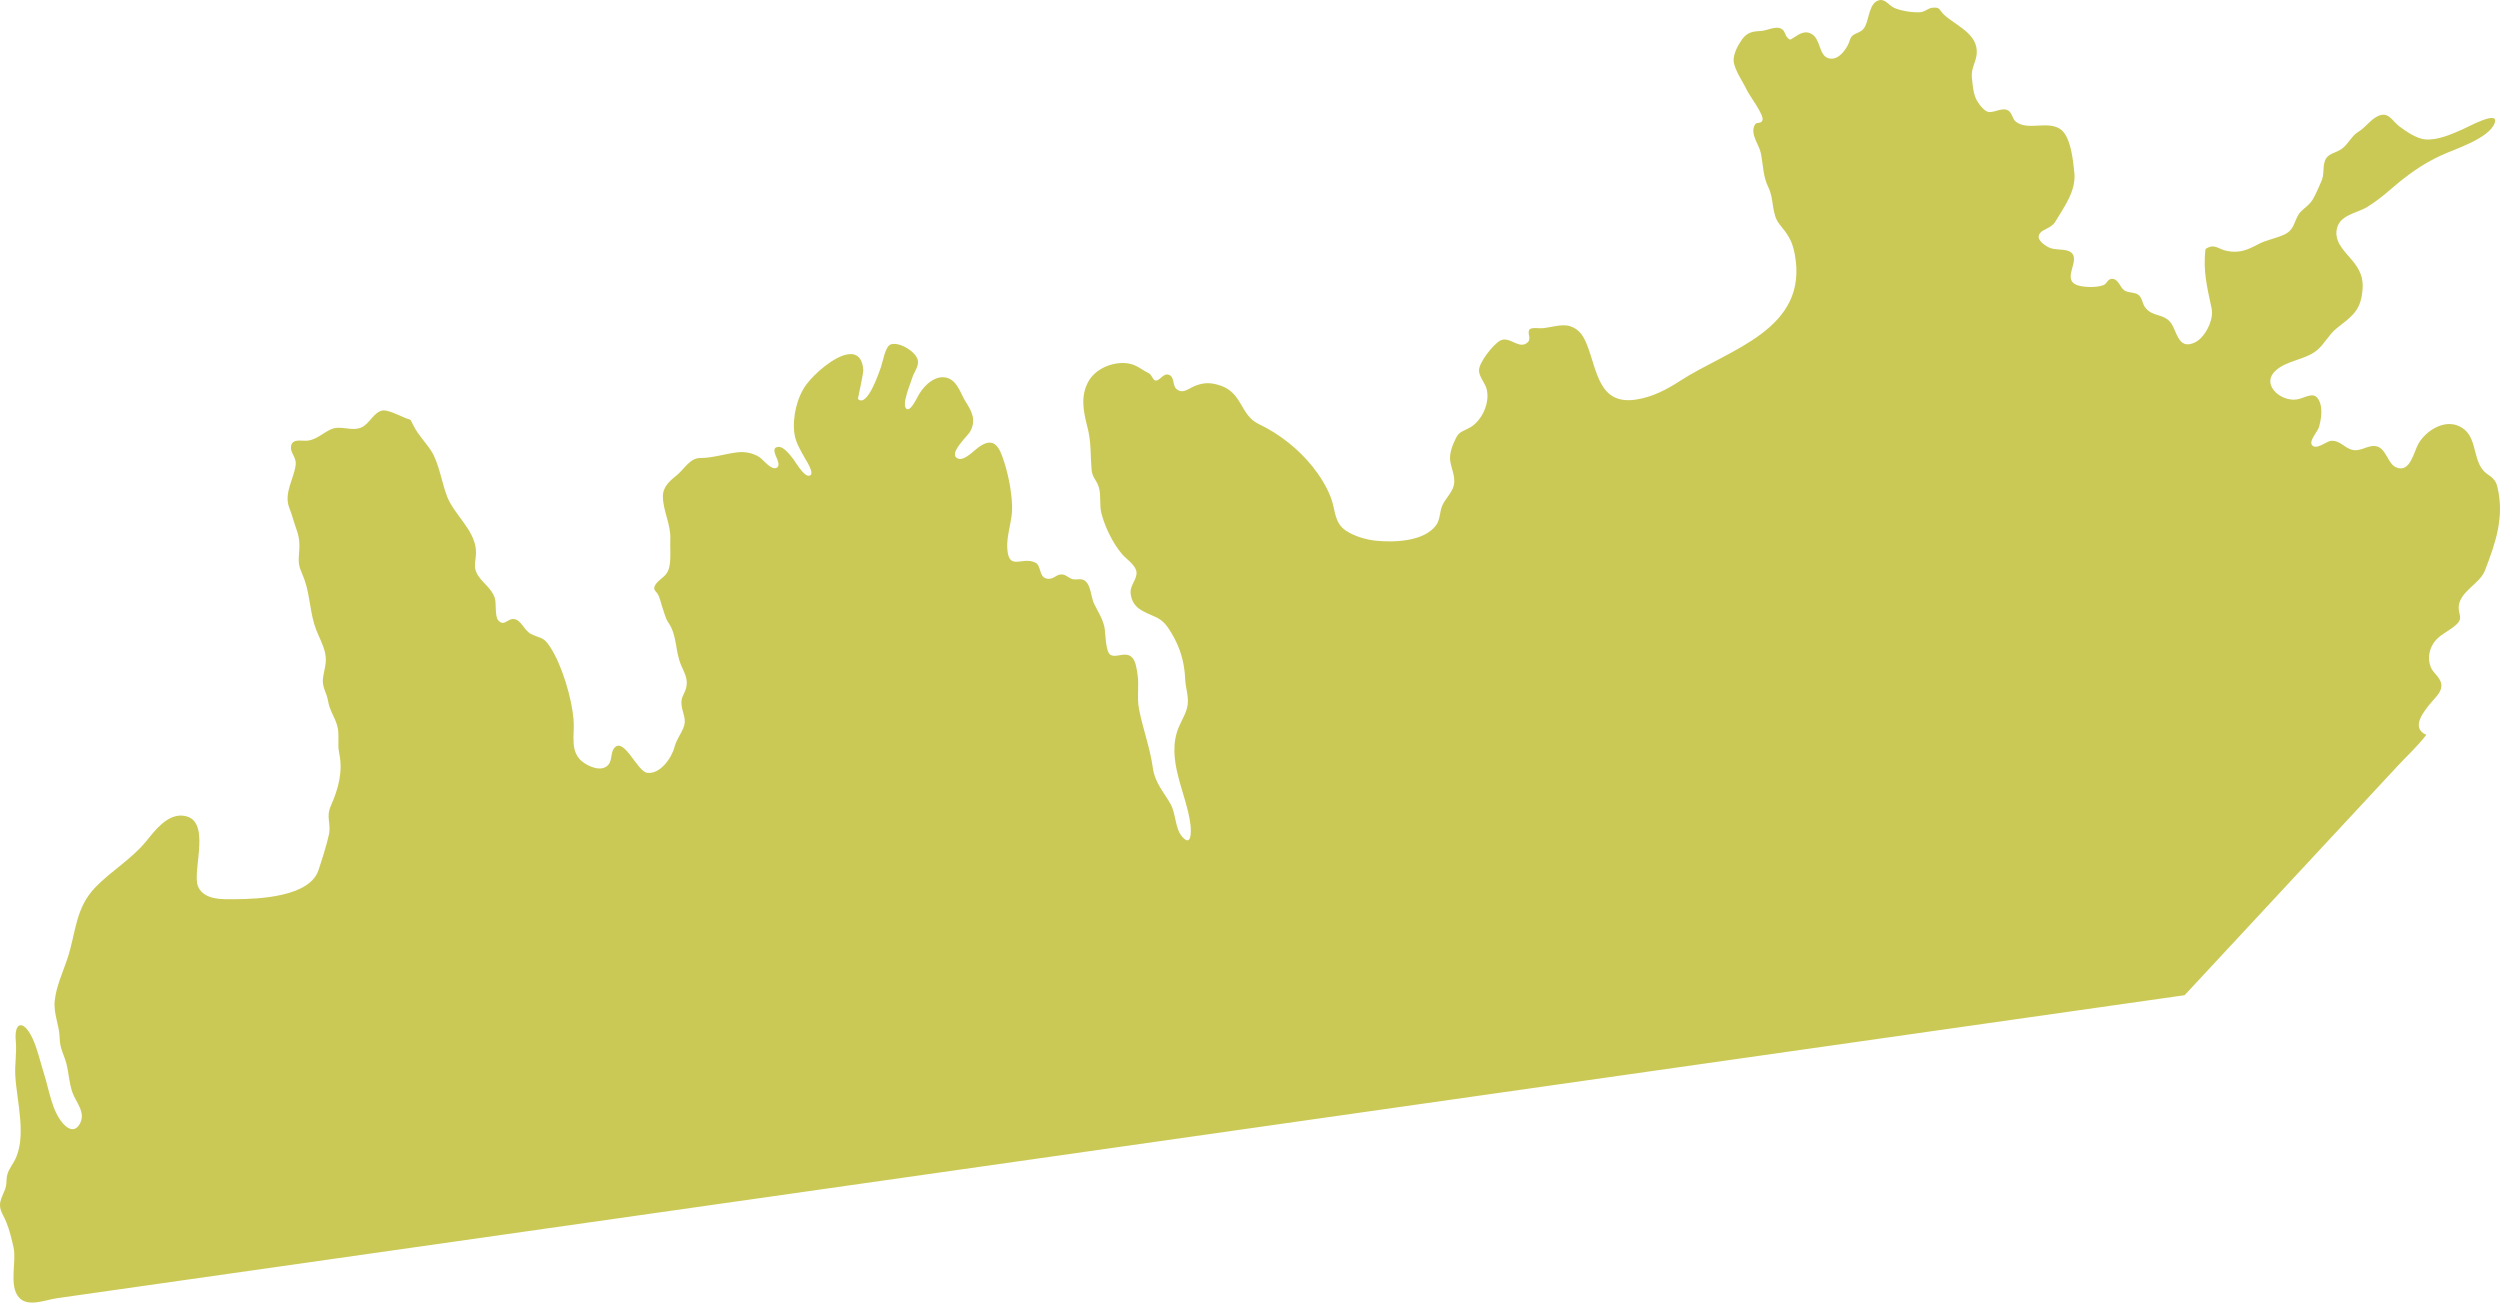
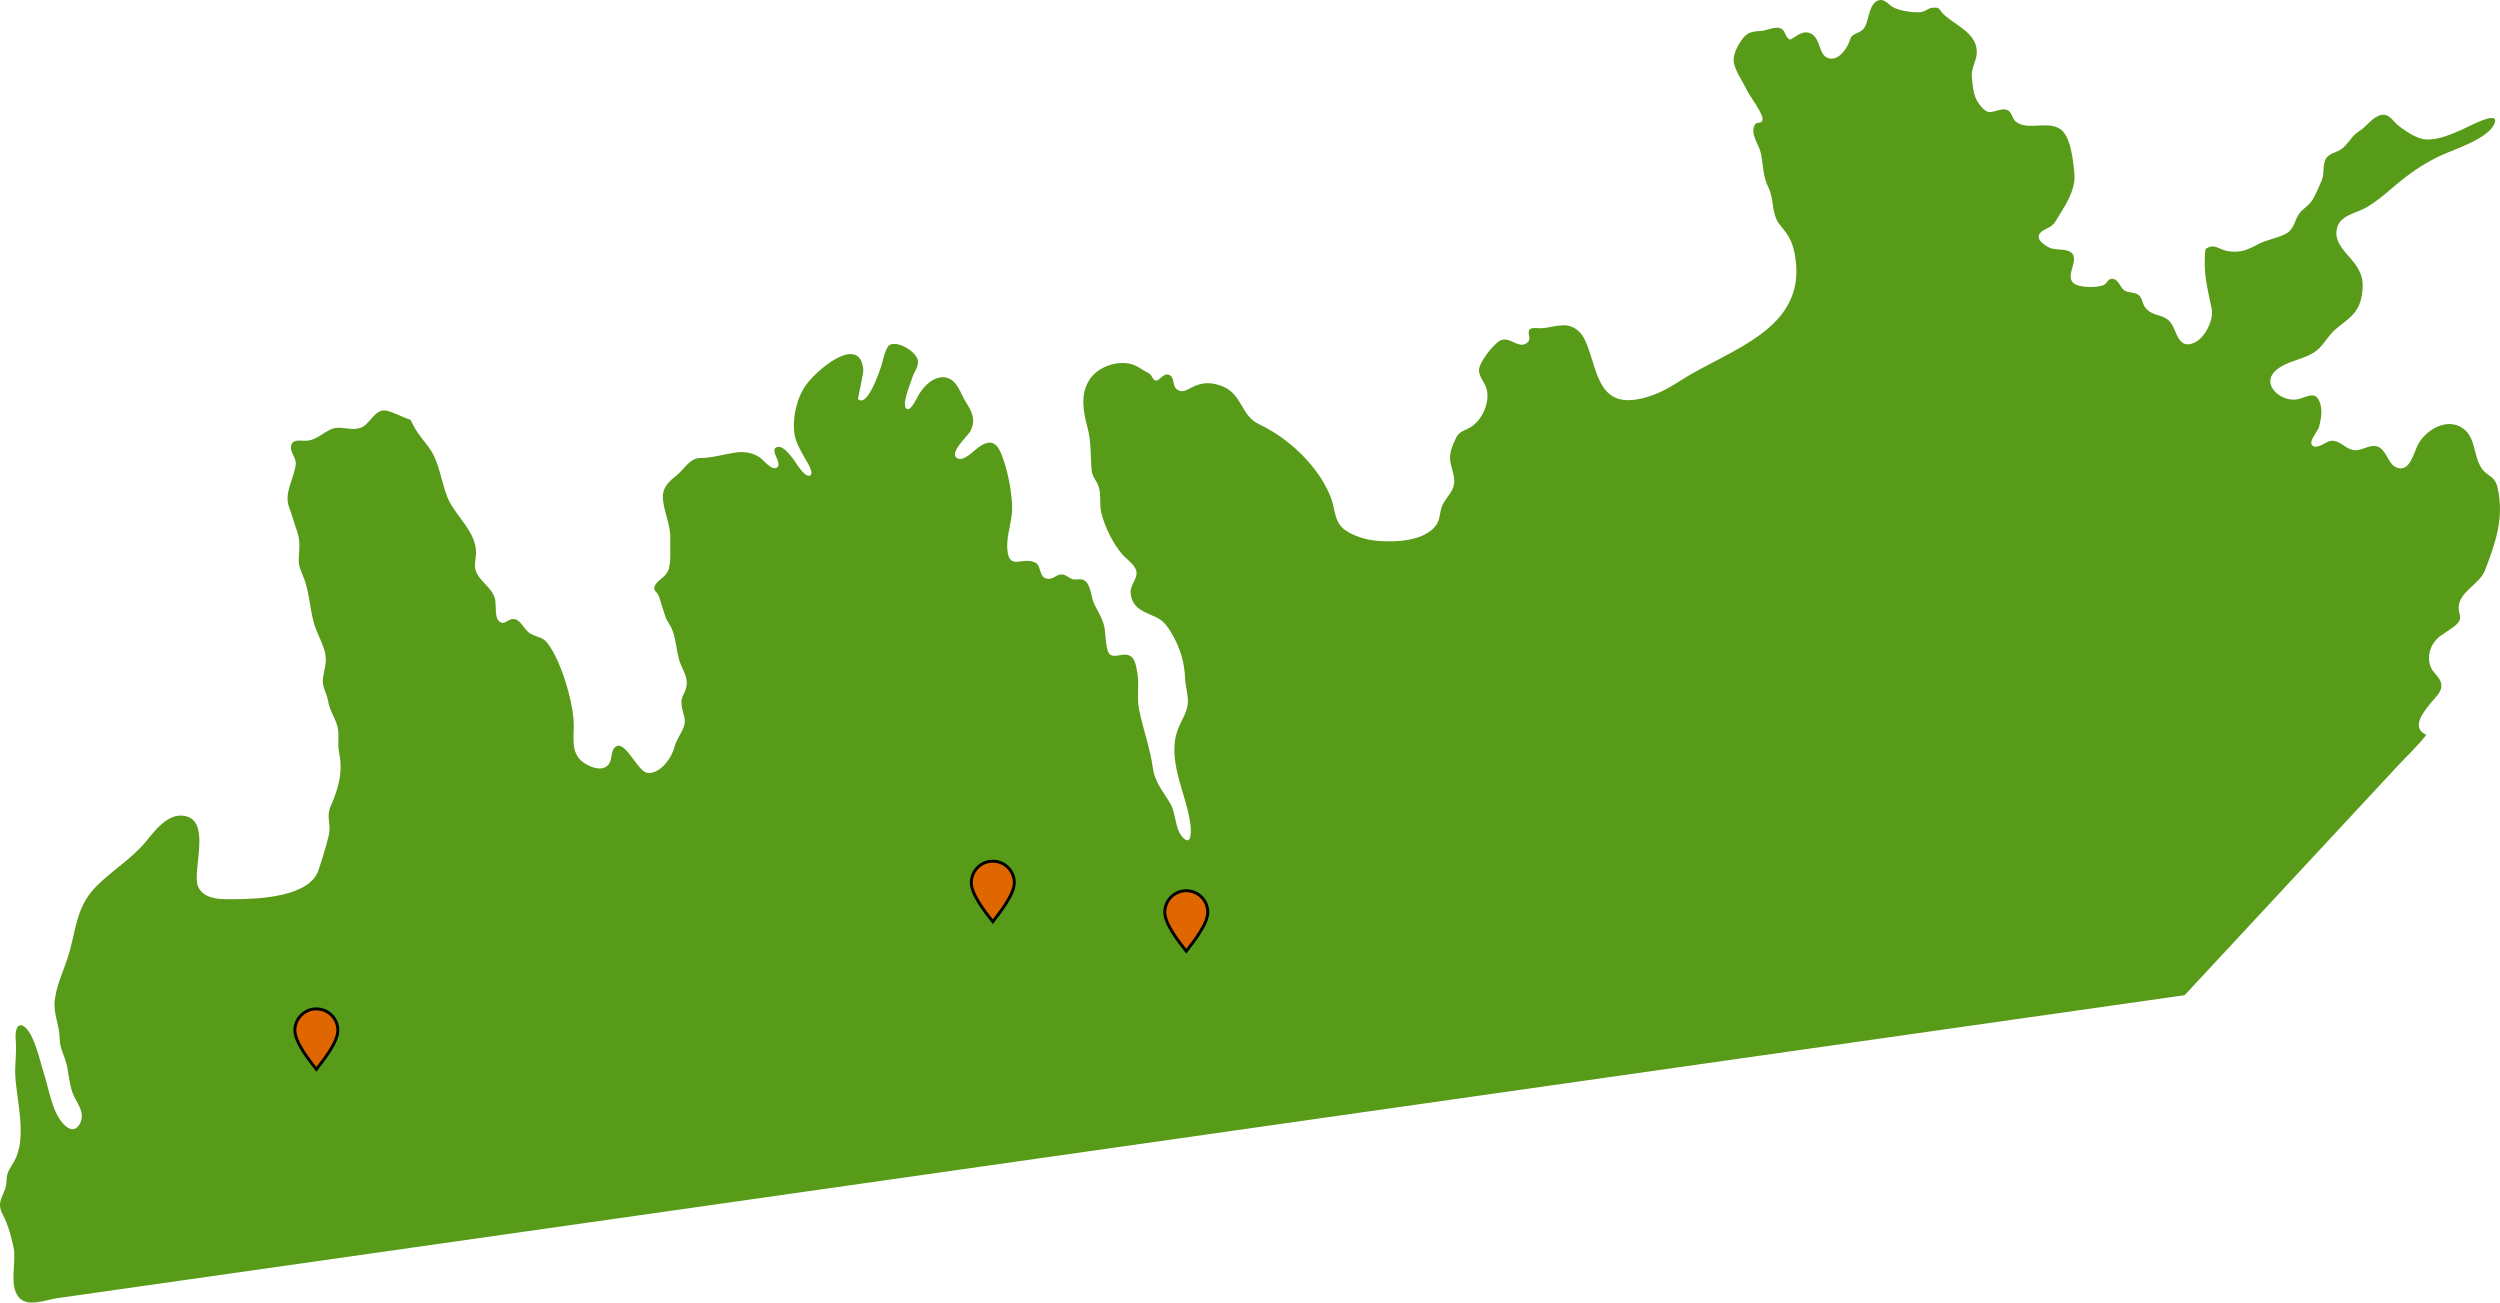
<svg xmlns="http://www.w3.org/2000/svg" version="1.1" id="Layer_1" x="0px" y="0px" width="1692.708px" height="881.954px" viewBox="0 0 1692.708 881.954" enable-background="new 0 0 1692.708 881.954" xml:space="preserve">
-   <path id="nordurland" fill="#CBC956" d="M995.527,289.356c-0.07,0.042-0.143,0.083-0.213,0.125c-4.037,2.318-7.342,2.61-9.465,7.019  c-2.367,4.916-4.813,10.59-3.85,16.114c1.088,6.244,4.406,12.001,1.537,18.362c-1.809,4.007-5.061,7.135-6.896,11.117  c-1.979,4.293-1.379,9.5-4.221,13.428c-8.059,11.133-27.941,11.738-40.113,10.656c-6.926-0.616-15.256-3.002-21.104-6.949  c-8.137-5.489-6.895-14.339-10.221-22.69c-2.91-7.307-7.102-14.125-11.994-20.269c-9.734-12.222-22.537-22.4-36.641-29.125  c-12.729-6.07-11.01-21.153-26.106-26.127c-6.541-2.155-11.352-2.161-17.586,0.464c-4.227,1.779-7.84,5.486-12.09,1.883  c-2.965-2.516-1.016-8.478-5.443-9.688c-3.9-1.066-6.109,4.936-9.195,3.865c-1.016-0.353-2.291-3.402-3.283-4.254  c-1.125-0.965-2.686-1.452-3.92-2.266c-4.234-2.788-7.775-4.899-13.018-5.201c-9.334-0.538-19.994,4.041-24.713,12.395  c-5.59,9.899-3.438,20.58-0.721,30.974c2.73,10.438,1.918,18.794,2.883,29.27c0.449,4.892,3.461,6.688,4.879,11.555  c1.627,5.587,0.248,11.764,1.695,17.452c2.381,9.361,7.777,20.471,14.1,27.833c2.77,3.225,9.084,7.278,9.646,11.879  c0.639,5.212-4.723,8.984-3.893,15.075c1.381,10.15,9.342,11.937,17.189,15.664c5.043,2.395,7.482,5.89,10.352,10.618  c5.971,9.852,8.912,20.029,9.363,31.514c0.225,5.67,2.391,11.251,1.672,16.958c-0.695,5.498-3.895,10.217-5.998,15.232  c-9.17,21.872,5.252,44.612,7.891,66.15c0.551,4.496,0.75,15.598-5.707,8.016c-4.822-5.659-4.072-15.336-7.691-21.827  c-4.824-8.656-10.631-14.371-12.082-24.694c-1.934-13.765-6.793-26.484-9.4-39.995c-1.486-7.702,0.256-15.787-1.008-23.576  c-0.545-3.351-1.15-8.92-3.83-11.364c-4.477-4.079-10.252,0.687-14.363-1.52c-3.645-1.955-3.334-15.484-4.254-19.22  c-1.494-6.075-4.344-10.104-6.92-15.441c-2.266-4.695-1.988-13.056-6.746-15.905c-2.264-1.354-5.393-0.09-7.814-0.725  c-2.094-0.55-4.488-2.783-6.301-3.097c-4.699-0.813-5.82,3.17-10.316,2.854c-6.449-0.451-4.322-8.79-8.518-10.923  c-8.941-4.545-18.141,6.101-19.082-9.634c-0.58-9.68,3.598-18.912,3.277-28.555c-0.367-11.044-2.928-23.41-6.66-33.781  c-3.463-9.62-7.936-12.018-16.176-6.121c-2.869,2.054-9.582,9.362-13.799,7.622c-7.277-3.014,6.59-15.202,8.285-18.387  c3.992-7.483,1.385-13.129-3.002-19.943c-3.484-5.417-5.475-13.933-12.25-16.207c-7.871-2.641-15.697,4.633-19.391,10.916  c-1.156,1.968-5.398,11.229-8.137,10.131c-4.484-1.798,2.584-17.894,3.387-20.846c1.109-4.087,4.863-8.007,3.842-12.444  c-1.303-5.66-12.598-12.606-18.395-10.481c-3.652,1.338-5.23,11.709-6.477,15.2c-1.123,3.145-9.371,28.039-15.623,21.653  c-0.127-0.129,3.824-17.324,3.629-19.77c-0.502-6.323-3.203-11.512-10.437-10.433c-9.415,1.406-22.635,13.048-28.109,20.433  c-6.484,8.748-9.612,22.576-8.081,33.301c0.854,5.965,4.041,11.138,6.91,16.31c1.119,2.018,7.19,11.061,3.339,12.133  c-3.862,1.076-9.628-9.648-11.636-12.045c-1.964-2.343-6.014-7.833-9.618-7.457c-4.534,0.475-1.908,5.217-0.876,7.858  c0.728,1.856,2.287,5.494-0.51,6.453c-3.729,1.276-8.725-5.729-11.354-7.381c-4.668-2.932-9.984-3.893-15.422-3.174  c-8.521,1.125-16.163,3.753-24.798,3.798c-6.886,0.035-10.804,7.77-15.946,11.859c-4.723,3.756-9.315,7.866-9.171,14.417  c0.217,9.771,5.45,18.72,5.044,28.659c-0.231,5.666,0.414,11.435-0.377,17.069c-0.75,5.331-2.601,7.204-6.479,10.318  c-1.636,1.314-4.313,3.907-4.021,6.314c0.122,1.009,1.729,2.407,2.367,3.492c1.626,2.762,2.104,6.18,3.192,9.163  c1.174,3.22,2.008,7.301,3.987,10.15c6.048,8.693,4.498,19.135,8.598,28.75c2.2,5.162,4.948,9.558,3.457,15.352  c-1.273,4.942-3.802,6.273-3.11,11.813c0.76,6.095,3.771,9.602,1.087,15.741c-2.046,4.684-4.549,7.562-5.914,12.718  c-1.954,7.387-9.806,18.54-18.495,17.315c-6.685-0.942-15.68-24.422-22.184-16.858c-3.107,3.615-0.728,9.911-5.854,12.893  c-4.454,2.589-10.831-0.162-14.674-2.747c-10.259-6.904-6.155-18.835-7.098-29.499c-1.292-14.632-7.831-36.876-16.02-49.27  c-4.419-6.688-5.794-5.16-12.732-8.479c-4.391-2.101-6.513-9.142-11.098-10.061c-4.9-0.982-6.913,5.438-11.104,0.813  c-2.538-2.8-1.144-11.648-2.439-15.383c-2.107-6.069-7.296-9.293-10.811-14.322c-4.87-6.969-1.209-10.986-1.933-18.395  c-1.34-13.684-14.752-23.501-19.521-35.877c-3.646-9.466-5.508-22.858-10.894-31.042c-3.845-5.84-8.429-10.235-11.725-16.651  c-3-5.842-1.188-3.489-5.788-5.438c-3.17-1.341-11.465-5.393-14.812-5.064c-6.246,0.614-9.195,9.277-14.952,11.616  c-6.96,2.828-13.849-1.906-20.717,1.319c-5.116,2.404-9.125,6.446-14.833,7.464c-4.216,0.752-11.493-2.015-11.979,4.446  c-0.3,3.979,3.822,7.249,3.237,11.92c-1.229,9.816-8.269,19.237-4.308,29.326c1.834,4.671,3.155,9.879,4.917,14.767  c2.299,6.382,2.077,11.207,1.524,17.809c-0.622,7.438,1.522,9.558,3.844,16.109c3.849,10.868,3.65,23.004,7.98,34.015  c2.049,5.211,4.825,10.188,5.995,15.711c1.379,6.514-0.809,10.929-1.513,17.131c-0.674,5.94,2.567,9.452,3.498,15.263  c0.97,6.055,4.473,10.74,6.139,16.465c1.765,6.065,0.01,12.292,1.316,18.405c2.744,12.838-0.521,24.457-5.658,36.095  c-3.38,7.656,0.393,12.018-1.283,19.497c-1.741,7.767-4.587,16.542-7.079,24.036c-6.004,18.052-40.673,19.443-55.726,19.55  c-8.58,0.062-21.44,0.967-25.701-8.424c-4.692-10.344,10.351-46.839-10.948-48.154c-10.163-0.628-18.346,10.038-23.931,16.981  c-9.805,12.19-23.688,20.216-34.536,31.362c-13.987,14.371-13.171,30.766-19.204,48.782c-3.104,9.271-7.46,18.408-8.496,28.237  c-0.938,8.917,3.193,16.58,3.346,25.312c0.127,7.288,2.922,10.876,4.571,17.345c1.622,6.359,1.788,12.631,3.965,19.144  c2.192,6.569,9.401,13.736,5.174,21.398c-3.22,5.83-7.722,4.126-11.523-0.204c-7.517-8.559-9.328-22.729-12.693-33.261  c-2.652-8.296-4.432-17.006-8.058-24.668c-5.655-11.96-12.396-11.431-11.148,2.231c0.734,8.061-0.771,15.552-0.335,23.449  c0.951,17.242,8.175,42.066-0.728,57.898c-2.791,4.965-5.078,7.238-5.217,13.169c-0.134,5.703-1.71,7.036-3.505,11.985  c-2.52,6.947,0.724,9.619,3.354,16.084c2.214,5.443,3.631,11.407,4.917,17.137c2.159,9.616-3.396,25.949,3.706,33.918  c6.038,6.772,18.01,1.558,25.508,0.489c5.814-0.828,11.628-1.655,17.441-2.483c6.684-0.952,13.367-1.903,20.051-2.855  c7.735-1.102,15.471-2.203,23.206-3.305c8.896-1.268,17.791-2.534,26.688-3.801c10.09-1.438,20.181-2.874,30.271-4.312  c11.256-1.604,22.512-3.206,33.768-4.81c12.343-1.758,24.685-3.517,37.025-5.272c13.315-1.896,26.631-3.793,39.947-5.688  c14.162-2.018,28.323-4.034,42.484-6.052c14.881-2.118,29.762-4.237,44.642-6.356c15.479-2.205,30.96-4.409,46.438-6.614  c15.976-2.274,31.95-4.55,47.926-6.825c16.38-2.332,32.76-4.665,49.14-6.998c16.706-2.379,33.413-4.759,50.118-7.138  c16.96-2.415,33.918-4.83,50.877-7.246c17.141-2.439,34.281-4.882,51.422-7.323c17.25-2.456,34.5-4.913,51.748-7.369  c17.283-2.462,34.566-4.923,51.852-7.385c17.24-2.455,34.482-4.911,51.727-7.366c17.129-2.438,34.258-4.88,51.389-7.318  c16.953-2.414,33.906-4.828,50.859-7.243c16.719-2.381,33.438-4.762,50.156-7.143c16.438-2.342,32.873-4.683,49.309-7.022  c16.107-2.294,32.213-4.588,48.318-6.881c15.723-2.239,31.443-4.479,47.168-6.718c15.271-2.177,30.547-4.352,45.818-6.525  c14.736-2.099,29.473-4.197,44.207-6.296c14.084-2.006,28.168-4.012,42.252-6.019c13.289-1.893,26.58-3.784,39.871-5.679  c12.34-1.757,24.68-3.515,37.02-5.271c11.225-1.6,22.449-3.197,33.674-4.796c9.963-1.419,19.926-2.839,29.891-4.258  c8.596-1.224,17.188-2.447,25.781-3.672c7.18-1.021,14.359-2.045,21.537-3.066c5.799-0.825,11.598-1.651,17.396-2.479  c4.545-0.646,9.088-1.294,13.631-1.939c3.508-0.5,7.014-0.999,10.521-1.499c2.771-0.396,5.541-0.789,8.311-1.185  c2.301-0.327,4.602-0.655,6.906-0.988c18.639-20.058,37.279-40.112,55.918-60.172c29.34-31.575,58.693-63.14,88.021-94.728  c6.58-7.087,13.818-13.719,19.721-21.391c-11.271-4.858-1.084-16.592,3.709-22.39c3.178-3.844,7.734-7.521,6.156-13.056  c-1.15-4.034-5.271-6.511-6.865-10.384c-2.547-6.189-0.893-13.565,3.568-18.445c3.902-4.27,9.641-6.458,13.814-10.435  c4.713-4.484,1.223-6.742,1.529-12.031c0.592-10.209,14.313-15.51,17.727-24.411c7.199-18.765,13.322-36.046,8.527-56.465  c-1.855-7.9-6.693-7.233-10.451-12.425c-6.506-8.997-3.52-23.424-15.582-28.978c-10.1-4.649-22.182,2.935-27.361,11.679  c-3.303,5.578-5.646,20.377-15.242,16.234c-5.609-2.422-6.627-12.443-12.912-14.168c-5.473-1.503-10.389,3.29-15.887,2.478  c-5.896-0.872-8.928-6.762-15.256-6.265c-3.201,0.251-10.414,6.822-13.051,2.616c-1.775-2.829,4.154-9.213,4.934-11.967  c1.316-4.644,2.369-11.646,0.684-16.288c-2.9-7.973-7.332-4.842-13.836-2.808c-11.107,3.472-27.063-9.135-16.252-19.081  c7.521-6.921,19.92-7.289,27.785-13.621c5.219-4.2,8.129-10.662,13.355-14.875c8.617-6.947,15.264-10.695,17.209-22.288  c1.541-9.187,0.361-15.068-5.346-22.456c-4.836-6.259-12.844-12.672-11.779-21.438c1.314-10.854,13.158-11.498,20.779-16.125  c5.959-3.618,11.311-7.991,16.574-12.537c10.609-9.165,20.813-16.554,33.602-22.458c9.014-4.161,32.137-11.313,36.086-21.692  c3.6-9.467-18.164,2.625-21.898,4.227c-7.66,3.288-16.311,7.289-24.869,6.717c-5.838-0.391-12.951-5.293-17.545-8.701  c-4.986-3.697-7.336-10.295-14.43-7.215c-5.084,2.207-8.535,7.704-13.256,10.559c-4.965,3.006-7.016,8.545-11.607,11.83  c-4.26,3.044-9.717,2.729-11.469,8.613c-1.412,4.744-0.076,8.686-2.377,13.627c-1.857,3.99-3.414,8.185-5.697,11.961  c-2.176,3.598-5.066,5.235-7.877,8.044c-4.877,4.875-3.576,11.901-11.02,15.522c-5.768,2.805-12.371,3.722-18.02,6.719  c-7.1,3.766-12.406,6.167-20.949,4.588c-6.205-1.147-8.484-5.424-14.701-1.377c-1.9,15.066,1.176,26.084,4.158,40.493  c1.549,7.484-4.563,19.625-11.402,22.815c-9.604,4.477-11.482-3.819-14.707-10.713c-4.602-9.841-13.791-5.628-19.141-13.325  c-1.641-2.359-1.859-6.208-4.152-8.051c-2.791-2.244-6.756-1.161-9.797-3.236c-2.891-1.971-3.828-7.559-8.066-7.758  c-3.217-0.152-3.391,3.188-6.037,4.246c-4.16,1.654-11.408,1.529-15.689,0.601c-14.531-3.151,0.961-17.194-6.242-22.76  c-3.67-2.835-10.682-1.079-15.154-3.437c-2.92-1.539-8.777-5.306-6.047-9.303c2.188-3.203,7.828-3.479,10.561-8.061  c5.955-9.981,14.148-20.767,12.877-33.158c-0.826-8.077-2.348-25.279-9.992-29.857c-8.75-5.239-21.52,1.459-29.514-4.597  c-2.551-1.932-2.502-5.869-5.115-7.564c-3.803-2.464-8.988,1.169-13.02,0.981c-3.1-0.145-6.811-5.188-8.268-7.68  c-2.576-4.401-2.955-10.922-3.471-15.889c-0.627-6.018,2.813-10.249,3.283-15.898c1.119-13.475-13.908-18.985-21.803-26.162  c-3.949-3.592-2.521-5.552-8.143-5.02c-3.318,0.314-4.93,2.893-8.766,3.068c-5.047,0.229-12.793-0.982-17.314-3.069  c-3.283-1.515-5.865-5.981-9.836-5.144c-6.988,1.474-6.916,12.526-9.664,17.666c-1.707,3.195-3.422,3.687-6.557,5.116  c-4.043,1.843-3.277,4.002-5.184,7.674c-2.318,4.465-7.24,10.853-13.441,8.754c-6.32-2.14-4.813-12.939-11.328-16.456  c-4.348-2.346-7.896,0.124-11.572,2.411c-2.758,1.716-2.699,2.26-4.666,0.082c-1.592-1.762-1.543-4.356-3.818-5.753  c-3.865-2.372-9.953,1.21-14.104,1.398c-5.396,0.245-9.25,0.852-12.699,5.688c-2.764,3.874-5.959,9.805-5.693,14.539  c0.324,5.771,6.547,14.628,9.021,19.914c1.77,3.776,11.539,16.508,10.541,20.149c-0.785,2.861-3.885,1.046-5.053,2.96  c-3.799,6.229,2.727,13.531,3.939,19.563c1.572,7.82,1.4,15.7,5.063,23.01c3.988,7.965,2.025,18.165,7.471,24.928  c5.51,6.84,8.563,10.677,10.363,20.116c9.828,51.438-44.4,64.518-77.543,85.994c-9.281,6.014-18.865,11.027-29.953,12.704  c-25.305,3.829-26.143-19.774-33.33-37.604c-2.336-5.79-5.42-10.394-11.664-12.218c-5.24-1.531-13.047,1.094-18.387,1.504  c-2.375,0.182-7.539-0.849-8.762,1.017c-1.635,2.498,1.625,6.109-1.258,8.648c-5.855,5.156-12.17-4.862-18.697-1.189  c-4.578,2.582-14.234,14.684-14.172,20.163c0.047,4.21,4.211,8.55,5.223,12.649C1008.877,272.648,1003.574,284.581,995.527,289.356z  " />
+   <path id="nordurland" fill="#589B19" d="M995.528,289.356c-0.07,0.042-0.145,0.083-0.215,0.125c-4.035,2.318-7.342,2.61-9.465,7.019  c-2.367,4.916-4.813,10.59-3.85,16.114c1.088,6.244,4.406,12.001,1.537,18.361c-1.809,4.008-5.061,7.136-6.896,11.117  c-1.979,4.293-1.379,9.5-4.221,13.429c-8.059,11.133-27.941,11.737-40.113,10.655c-6.926-0.616-15.256-3.002-21.104-6.948  c-8.137-5.489-6.895-14.34-10.221-22.69c-2.91-7.307-7.102-14.125-11.994-20.27c-9.734-12.222-22.537-22.399-36.641-29.125  c-12.729-6.07-11.01-21.153-26.106-26.127c-6.541-2.155-11.353-2.161-17.586,0.464c-4.228,1.779-7.841,5.486-12.091,1.883  c-2.965-2.516-1.016-8.478-5.442-9.688c-3.9-1.066-6.109,4.936-9.195,3.865c-1.016-0.353-2.291-3.402-3.283-4.254  c-1.125-0.965-2.686-1.452-3.92-2.266c-4.233-2.788-7.774-4.899-13.018-5.201c-9.334-0.538-19.994,4.041-24.713,12.395  c-5.591,9.899-3.438,20.58-0.722,30.974c2.73,10.438,1.918,18.794,2.884,29.27c0.448,4.892,3.461,6.688,4.879,11.555  c1.627,5.587,0.248,11.765,1.694,17.452c2.381,9.361,7.777,20.471,14.101,27.833c2.77,3.226,9.084,7.278,9.646,11.879  c0.64,5.212-4.723,8.984-3.893,15.075c1.381,10.15,9.342,11.938,17.188,15.664c5.043,2.395,7.482,5.89,10.353,10.618  c5.971,9.852,8.912,20.03,9.363,31.514c0.225,5.67,2.391,11.25,1.672,16.957c-0.695,5.498-3.896,10.217-5.998,15.232  c-9.17,21.873,5.252,44.611,7.891,66.15c0.551,4.496,0.75,15.598-5.707,8.016c-4.822-5.658-4.072-15.336-7.69-21.826  c-4.824-8.656-10.632-14.371-12.082-24.695c-1.935-13.764-6.793-26.482-9.4-39.994c-1.486-7.703,0.256-15.787-1.008-23.576  c-0.545-3.352-1.15-8.92-3.83-11.363c-4.478-4.08-10.252,0.686-14.363-1.521c-3.645-1.955-3.334-15.483-4.254-19.219  c-1.494-6.075-4.344-10.104-6.92-15.441c-2.266-4.694-1.988-13.056-6.746-15.904c-2.264-1.354-5.393-0.091-7.813-0.726  c-2.095-0.55-4.488-2.783-6.302-3.097c-4.698-0.813-5.819,3.17-10.315,2.854c-6.449-0.45-4.322-8.79-8.519-10.923  c-8.94-4.545-18.141,6.102-19.082-9.634c-0.58-9.68,3.599-18.912,3.277-28.555c-0.367-11.044-2.928-23.41-6.66-33.781  c-3.463-9.62-7.936-12.018-16.176-6.121c-2.869,2.054-9.582,9.362-13.799,7.622c-7.277-3.014,6.59-15.202,8.285-18.387  c3.991-7.483,1.385-13.129-3.003-19.943c-3.483-5.417-5.475-13.933-12.25-16.207c-7.87-2.641-15.696,4.633-19.391,10.916  c-1.156,1.968-5.397,11.229-8.137,10.131c-4.484-1.798,2.584-17.894,3.387-20.846c1.109-4.087,4.863-8.007,3.842-12.444  c-1.303-5.66-12.598-12.606-18.395-10.481c-3.652,1.338-5.23,11.709-6.478,15.2c-1.123,3.145-9.37,28.039-15.623,21.653  c-0.127-0.129,3.824-17.324,3.63-19.77c-0.502-6.323-3.203-11.512-10.438-10.433c-9.415,1.406-22.635,13.048-28.109,20.433  c-6.483,8.748-9.611,22.576-8.08,33.301c0.854,5.965,4.041,11.138,6.909,16.31c1.119,2.019,7.19,11.062,3.339,12.134  c-3.861,1.075-9.628-9.648-11.636-12.045c-1.964-2.344-6.014-7.833-9.618-7.457c-4.533,0.475-1.907,5.217-0.876,7.857  c0.729,1.856,2.287,5.494-0.51,6.453c-3.729,1.276-8.725-5.729-11.354-7.381c-4.668-2.933-9.984-3.894-15.423-3.174  c-8.521,1.125-16.162,3.753-24.798,3.798c-6.886,0.035-10.804,7.77-15.945,11.858c-4.724,3.757-9.315,7.866-9.171,14.417  c0.217,9.771,5.449,18.721,5.044,28.659c-0.231,5.666,0.414,11.436-0.377,17.069c-0.75,5.331-2.602,7.204-6.479,10.318  c-1.636,1.313-4.313,3.906-4.021,6.313c0.121,1.009,1.729,2.407,2.366,3.492c1.626,2.762,2.104,6.18,3.192,9.163  c1.174,3.22,2.008,7.301,3.987,10.149c6.048,8.693,4.498,19.136,8.598,28.75c2.2,5.162,4.948,9.559,3.457,15.354  c-1.273,4.941-3.802,6.271-3.11,11.813c0.761,6.096,3.771,9.602,1.087,15.74c-2.046,4.686-4.549,7.563-5.914,12.719  c-1.953,7.387-9.806,18.539-18.494,17.314c-6.686-0.941-15.681-24.422-22.185-16.857c-3.107,3.615-0.728,9.91-5.854,12.893  c-4.454,2.59-10.831-0.162-14.674-2.746c-10.259-6.904-6.155-18.836-7.098-29.5c-1.292-14.631-7.831-36.875-16.02-49.27  c-4.419-6.688-5.794-5.16-12.732-8.479c-4.391-2.102-6.513-9.143-11.098-10.062c-4.9-0.981-6.913,5.438-11.104,0.813  c-2.538-2.8-1.144-11.648-2.439-15.383c-2.107-6.069-7.296-9.293-10.811-14.322c-4.87-6.969-1.209-10.986-1.933-18.396  c-1.34-13.684-14.752-23.501-19.521-35.877c-3.646-9.466-5.508-22.857-10.894-31.042c-3.845-5.84-8.429-10.234-11.725-16.65  c-3-5.842-1.188-3.489-5.788-5.438c-3.17-1.341-11.465-5.393-14.812-5.064c-6.246,0.614-9.195,9.277-14.952,11.616  c-6.96,2.828-13.849-1.906-20.717,1.319c-5.116,2.404-9.125,6.446-14.833,7.464c-4.216,0.752-11.493-2.015-11.979,4.446  c-0.3,3.979,3.822,7.249,3.237,11.92c-1.229,9.816-8.269,19.237-4.308,29.326c1.834,4.671,3.155,9.879,4.917,14.767  c2.299,6.383,2.077,11.207,1.524,17.81c-0.622,7.438,1.522,9.558,3.844,16.108c3.849,10.868,3.65,23.004,7.98,34.016  c2.049,5.211,4.825,10.188,5.995,15.711c1.379,6.514-0.809,10.928-1.513,17.131c-0.674,5.939,2.567,9.451,3.498,15.262  c0.97,6.057,4.473,10.74,6.139,16.465c1.765,6.066,0.01,12.293,1.316,18.406c2.744,12.838-0.521,24.457-5.658,36.094  c-3.38,7.656,0.393,12.02-1.283,19.498c-1.741,7.768-4.587,16.541-7.079,24.035c-6.004,18.053-40.673,19.443-55.726,19.551  c-8.58,0.063-21.44,0.967-25.701-8.424c-4.692-10.344,10.351-46.84-10.948-48.154c-10.163-0.627-18.346,10.039-23.931,16.98  c-9.805,12.191-23.688,20.217-34.536,31.363c-13.987,14.371-13.171,30.766-19.204,48.781c-3.104,9.271-7.46,18.408-8.496,28.236  c-0.938,8.918,3.193,16.58,3.346,25.313c0.127,7.289,2.922,10.877,4.571,17.346c1.622,6.359,1.788,12.631,3.965,19.143  c2.192,6.57,9.401,13.736,5.174,21.398c-3.22,5.83-7.722,4.127-11.523-0.203c-7.517-8.559-9.328-22.729-12.693-33.262  c-2.652-8.295-4.432-17.006-8.058-24.668c-5.655-11.959-12.396-11.43-11.148,2.23c0.734,8.063-0.771,15.553-0.335,23.449  c0.951,17.242,8.175,42.066-0.728,57.898c-2.791,4.965-5.078,7.238-5.217,13.17c-0.134,5.703-1.71,7.035-3.505,11.984  c-2.52,6.947,0.724,9.619,3.354,16.084c2.214,5.443,3.631,11.406,4.917,17.137c2.159,9.617-3.396,25.949,3.706,33.918  c6.038,6.771,18.01,1.559,25.508,0.49c5.814-0.828,11.628-1.656,17.441-2.484c6.684-0.951,13.367-1.902,20.051-2.855  c7.735-1.102,15.471-2.201,23.206-3.305c8.896-1.268,17.791-2.533,26.688-3.801c10.09-1.438,20.181-2.873,30.271-4.313  c11.256-1.604,22.512-3.205,33.768-4.809c12.343-1.758,24.685-3.518,37.025-5.273c13.315-1.895,26.631-3.793,39.947-5.688  c14.162-2.018,28.323-4.033,42.484-6.051c14.881-2.119,29.762-4.238,44.642-6.357c15.479-2.205,30.96-4.408,46.438-6.613  c15.976-2.273,31.95-4.551,47.926-6.824c16.381-2.332,32.761-4.666,49.141-6.998c16.706-2.379,33.413-4.76,50.118-7.139  c16.96-2.416,33.918-4.83,50.877-7.246c17.141-2.439,34.28-4.883,51.422-7.322c17.25-2.457,34.5-4.914,51.748-7.369  c17.283-2.463,34.565-4.924,51.852-7.385c17.24-2.455,34.482-4.912,51.728-7.367c17.129-2.438,34.258-4.879,51.388-7.318  c16.953-2.414,33.906-4.828,50.859-7.242c16.719-2.381,33.438-4.762,50.156-7.143c16.438-2.342,32.873-4.684,49.309-7.023  c16.107-2.293,32.213-4.588,48.318-6.881c15.723-2.238,31.443-4.479,47.168-6.717c15.271-2.178,30.547-4.352,45.818-6.525  c14.736-2.1,29.473-4.197,44.207-6.297c14.084-2.006,28.168-4.012,42.252-6.018c13.289-1.895,26.58-3.785,39.871-5.68  c12.34-1.758,24.68-3.516,37.02-5.271c11.225-1.6,22.449-3.197,33.674-4.795c9.963-1.42,19.926-2.84,29.891-4.258  c8.596-1.225,17.188-2.447,25.781-3.672c7.18-1.021,14.359-2.045,21.537-3.066c5.799-0.826,11.598-1.652,17.396-2.479  c4.545-0.646,9.088-1.295,13.631-1.939c3.508-0.5,7.014-1,10.521-1.5c2.77-0.396,5.541-0.789,8.311-1.184  c2.301-0.328,4.602-0.656,6.906-0.988c18.639-20.059,37.279-40.113,55.918-60.172c29.34-31.576,58.691-63.141,88.02-94.729  c6.58-7.088,13.818-13.719,19.723-21.391c-11.271-4.859-1.084-16.592,3.709-22.391c3.178-3.844,7.732-7.521,6.154-13.057  c-1.148-4.033-5.27-6.51-6.863-10.383c-2.549-6.189-0.895-13.566,3.566-18.446c3.902-4.27,9.643-6.458,13.814-10.435  c4.713-4.484,1.223-6.742,1.529-12.031c0.592-10.209,14.313-15.51,17.727-24.411c7.199-18.765,13.322-36.046,8.527-56.465  c-1.855-7.9-6.693-7.233-10.451-12.425c-6.506-8.997-3.52-23.424-15.582-28.978c-10.1-4.649-22.182,2.935-27.361,11.679  c-3.303,5.578-5.645,20.377-15.242,16.233c-5.607-2.422-6.627-12.442-12.912-14.168c-5.473-1.503-10.389,3.29-15.887,2.479  c-5.895-0.872-8.928-6.762-15.256-6.266c-3.201,0.251-10.414,6.822-13.051,2.616c-1.775-2.829,4.154-9.213,4.934-11.967  c1.316-4.644,2.369-11.646,0.686-16.288c-2.9-7.973-7.332-4.842-13.838-2.808c-11.105,3.472-27.063-9.135-16.252-19.081  c7.521-6.921,19.922-7.289,27.785-13.621c5.221-4.2,8.129-10.662,13.355-14.875c8.617-6.947,15.264-10.695,17.209-22.288  c1.541-9.187,0.361-15.068-5.346-22.456c-4.836-6.259-12.844-12.672-11.779-21.438c1.314-10.854,13.158-11.498,20.779-16.125  c5.959-3.618,11.311-7.991,16.574-12.537c10.609-9.165,20.813-16.554,33.602-22.458c9.014-4.161,32.137-11.313,36.086-21.692  c3.6-9.467-18.164,2.625-21.898,4.227c-7.658,3.288-16.311,7.289-24.867,6.717c-5.84-0.391-12.951-5.293-17.547-8.701  c-4.984-3.697-7.336-10.295-14.43-7.215c-5.084,2.207-8.535,7.704-13.256,10.559c-4.965,3.006-7.016,8.545-11.607,11.83  c-4.26,3.044-9.717,2.729-11.469,8.613c-1.412,4.744-0.076,8.686-2.377,13.627c-1.857,3.99-3.414,8.185-5.697,11.961  c-2.176,3.598-5.064,5.235-7.877,8.044c-4.877,4.875-3.576,11.901-11.02,15.522c-5.768,2.805-12.371,3.722-18.02,6.719  c-7.1,3.766-12.406,6.167-20.949,4.588c-6.205-1.147-8.484-5.424-14.701-1.377c-1.9,15.066,1.176,26.084,4.158,40.493  c1.549,7.484-4.563,19.625-11.402,22.815c-9.604,4.477-11.482-3.819-14.707-10.713c-4.602-9.841-13.791-5.628-19.141-13.325  c-1.641-2.359-1.859-6.208-4.152-8.051c-2.791-2.244-6.756-1.161-9.797-3.236c-2.891-1.971-3.828-7.559-8.066-7.758  c-3.217-0.152-3.391,3.188-6.037,4.246c-4.16,1.654-11.408,1.529-15.688,0.601c-14.531-3.151,0.961-17.194-6.242-22.76  c-3.67-2.835-10.682-1.079-15.154-3.437c-2.92-1.539-8.777-5.306-6.047-9.303c2.188-3.203,7.828-3.479,10.561-8.061  c5.955-9.981,14.148-20.767,12.877-33.158c-0.826-8.077-2.348-25.279-9.992-29.857c-8.75-5.239-21.52,1.459-29.514-4.597  c-2.551-1.932-2.502-5.869-5.115-7.564c-3.803-2.464-8.988,1.169-13.02,0.981c-3.1-0.145-6.811-5.188-8.268-7.68  c-2.576-4.401-2.955-10.922-3.471-15.889c-0.627-6.018,2.813-10.249,3.281-15.898c1.119-13.475-13.906-18.985-21.803-26.162  c-3.949-3.592-2.52-5.552-8.143-5.02c-3.318,0.314-4.93,2.893-8.766,3.068c-5.047,0.229-12.793-0.982-17.314-3.069  c-3.283-1.515-5.865-5.981-9.836-5.144c-6.988,1.474-6.916,12.526-9.664,17.666c-1.707,3.195-3.422,3.687-6.557,5.116  c-4.043,1.843-3.277,4.002-5.184,7.674c-2.318,4.465-7.24,10.853-13.441,8.754c-6.32-2.14-4.813-12.939-11.328-16.456  c-4.348-2.346-7.896,0.124-11.572,2.411c-2.758,1.716-2.699,2.26-4.666,0.082c-1.592-1.762-1.543-4.356-3.818-5.753  c-3.865-2.372-9.953,1.21-14.104,1.398c-5.396,0.245-9.25,0.852-12.699,5.688c-2.764,3.874-5.959,9.805-5.693,14.539  c0.324,5.771,6.547,14.628,9.021,19.914c1.77,3.776,11.539,16.508,10.541,20.149c-0.785,2.861-3.885,1.046-5.053,2.96  c-3.799,6.229,2.727,13.531,3.939,19.563c1.572,7.82,1.4,15.7,5.063,23.01c3.988,7.965,2.025,18.165,7.471,24.928  c5.51,6.84,8.563,10.677,10.363,20.116c9.828,51.438-44.4,64.518-77.543,85.994c-9.281,6.014-18.865,11.027-29.953,12.704  c-25.305,3.829-26.143-19.774-33.33-37.604c-2.336-5.79-5.42-10.394-11.664-12.218c-5.24-1.531-13.047,1.094-18.387,1.504  c-2.375,0.182-7.539-0.849-8.762,1.017c-1.635,2.498,1.625,6.109-1.258,8.648c-5.855,5.156-12.17-4.862-18.697-1.189  c-4.578,2.582-14.234,14.684-14.172,20.163c0.047,4.21,4.211,8.55,5.223,12.649C1008.877,272.648,1003.575,284.581,995.528,289.356z  " />
+   <path fill="#E06700" stroke="#000000" stroke-width="2" stroke-miterlimit="10" d="M817.768,617.649  c0,8.039-9.796,20.152-14.553,26.402c-5.038-6.439-14.554-18.363-14.554-26.402c0-8.037,6.516-14.553,14.554-14.553  S817.768,609.612,817.768,617.649z" />
+   <path fill="#E06700" stroke="#000000" stroke-width="2" stroke-miterlimit="10" d="M686.768,597.649  c0,8.039-9.796,20.152-14.553,26.402c-5.038-6.439-14.554-18.363-14.554-26.402c0-8.037,6.516-14.553,14.554-14.553  S686.768,589.612,686.768,597.649z" />
+   <path fill="#E06700" stroke="#000000" stroke-width="2" stroke-miterlimit="10" d="M228.768,697.649  c0,8.039-9.796,20.152-14.553,26.402c-5.038-6.439-14.554-18.363-14.554-26.402c0-8.037,6.516-14.553,14.554-14.553  S228.768,689.612,228.768,697.649z" />
</svg>
